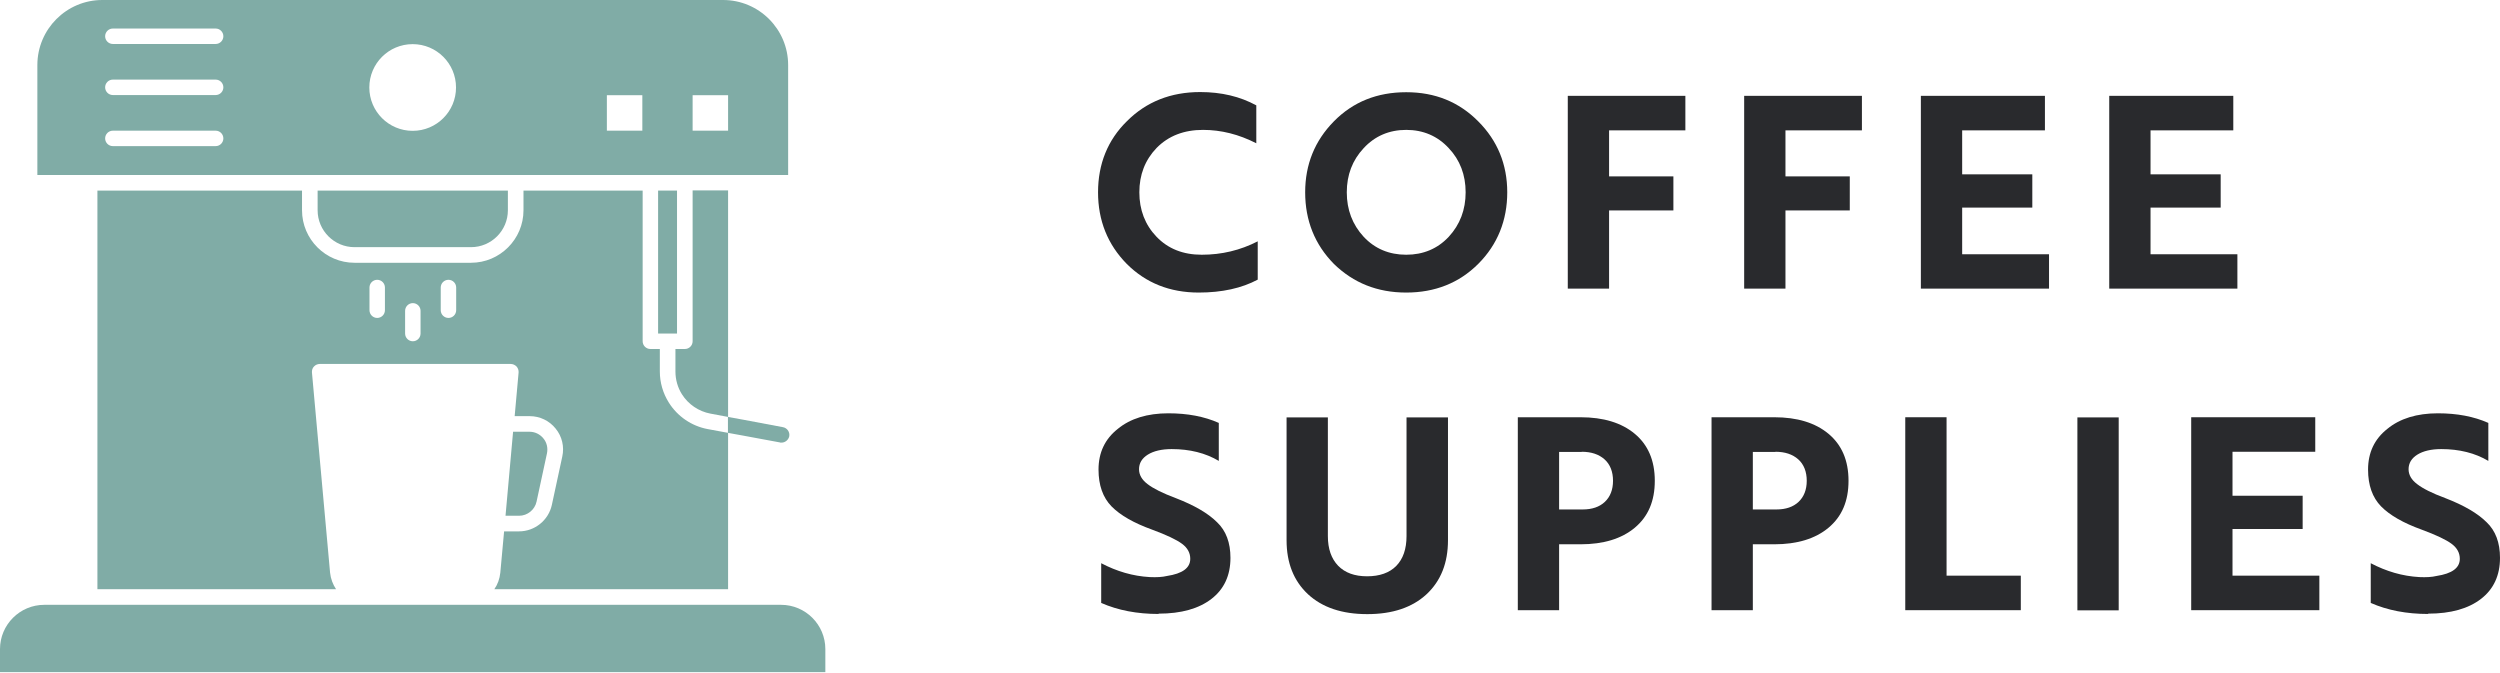
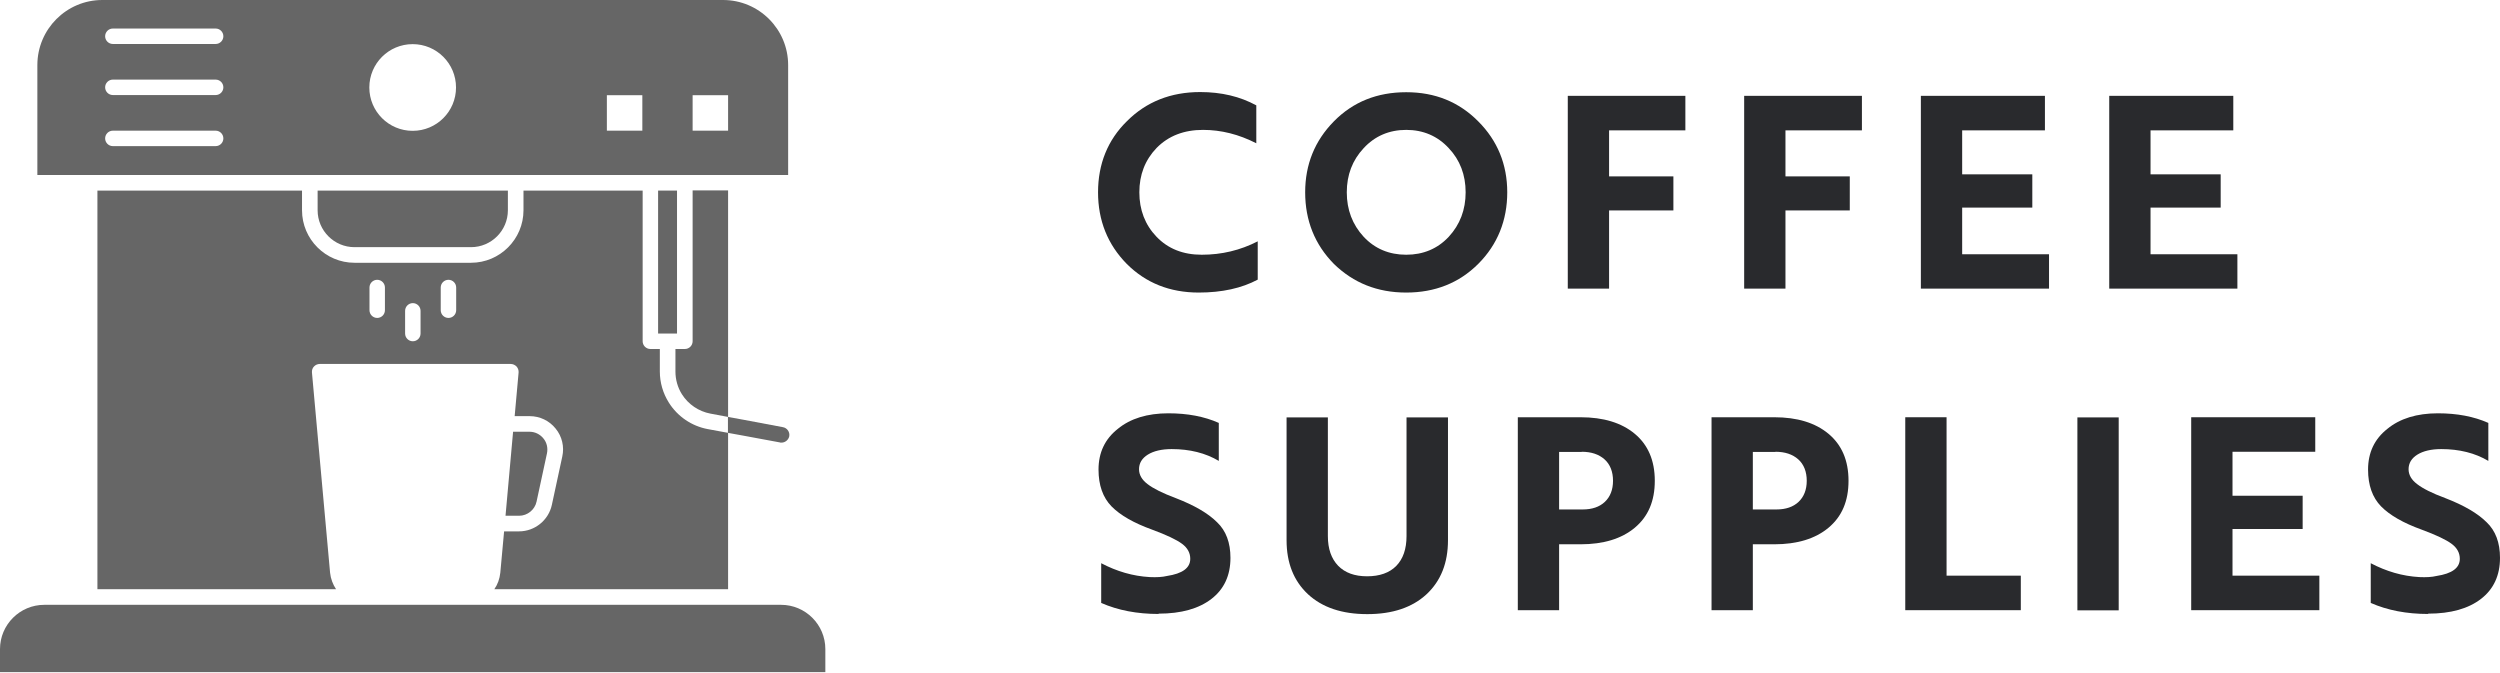
<svg xmlns="http://www.w3.org/2000/svg" id="Layer_2" data-name="Layer 2" viewBox="0 0 158.6 42.64">
  <defs>
    <style>
      .cls-1 {
-         fill: #292a2d;
+         fill: #666;
      }

      .cls-1, .cls-2 {
        stroke-width: 0px;
      }

      .cls-2 {
-         fill: #80aca6;
+         fill: #292a2d;
      }
    </style>
  </defs>
  <g id="Layer_1-2" data-name="Layer 1">
    <g>
      <g>
-         <path class="cls-1" d="m79.7,6.69v2.4c-1.11-.57-2.24-.85-3.38-.85-1.21,0-2.19.38-2.94,1.14-.74.77-1.1,1.71-1.1,2.82s.36,2.06,1.09,2.82c.73.76,1.68,1.14,2.87,1.14,1.26,0,2.44-.28,3.55-.85v2.43c-1.01.54-2.26.82-3.74.82-1.84,0-3.36-.61-4.57-1.82-1.21-1.23-1.82-2.75-1.82-4.54s.61-3.32,1.84-4.52c1.22-1.22,2.77-1.84,4.64-1.84,1.34,0,2.53.28,3.57.85Z" />
-         <path class="cls-1" d="m82.8,12.2c0-1.77.61-3.27,1.82-4.5,1.22-1.24,2.75-1.85,4.59-1.85s3.35.62,4.57,1.85c1.22,1.22,1.84,2.73,1.84,4.5s-.61,3.31-1.84,4.54c-1.21,1.21-2.74,1.82-4.57,1.82s-3.35-.61-4.59-1.82c-1.21-1.23-1.82-2.75-1.82-4.54Zm2.64,0c0,1.11.36,2.05,1.07,2.82.71.76,1.62,1.14,2.7,1.14s1.99-.38,2.7-1.14c.71-.77,1.07-1.71,1.07-2.82s-.36-2.05-1.07-2.8c-.71-.77-1.62-1.16-2.7-1.16s-1.99.39-2.7,1.16c-.71.76-1.07,1.69-1.07,2.8Z" />
-         <path class="cls-1" d="m106.92,6.08v2.19h-4.84v2.92h4.08v2.16h-4.08v4.96h-2.62V6.08h7.46Z" />
-         <path class="cls-1" d="m118.12,6.08v2.19h-4.85v2.92h4.08v2.16h-4.08v4.96h-2.62V6.08h7.46Z" />
-         <path class="cls-1" d="m129.99,16.12v2.19h-8.13V6.08h7.87v2.19h-5.25v2.79h4.45v2.11h-4.45v2.96h5.51Z" />
-         <path class="cls-1" d="m141.94,16.12v2.19h-8.13V6.08h7.87v2.19h-5.25v2.79h4.45v2.11h-4.45v2.96h5.51Z" />
-         <path class="cls-1" d="m73.5,38.95c-1.36,0-2.57-.23-3.64-.7v-2.52c.99.52,2.01.82,3.08.88.44.02.8,0,1.09-.07.99-.15,1.48-.51,1.48-1.09,0-.37-.17-.69-.52-.95-.35-.26-.98-.56-1.9-.9-1.16-.42-2.02-.91-2.58-1.48-.54-.56-.82-1.33-.82-2.33,0-1.08.41-1.94,1.22-2.58.8-.66,1.88-.99,3.21-.99,1.21,0,2.28.2,3.2.61v2.41c-.84-.5-1.84-.75-2.99-.75-.63,0-1.14.12-1.51.35-.37.23-.56.54-.56.93,0,.35.18.67.54.94.36.28.96.58,1.79.89,1.19.46,2.06.97,2.62,1.53.57.54.85,1.3.85,2.26,0,1.11-.4,1.98-1.2,2.6-.8.62-1.92.94-3.36.94Z" />
-         <path class="cls-1" d="m89.24,26.48h2.62v7.79c0,1.44-.45,2.58-1.36,3.43-.91.84-2.16,1.26-3.76,1.26s-2.85-.42-3.76-1.26c-.91-.85-1.36-1.99-1.36-3.43v-7.79h2.62v7.53c0,.81.22,1.43.65,1.88.44.45,1.05.67,1.84.67s1.42-.22,1.85-.66.65-1.07.65-1.89v-7.53Z" />
-         <path class="cls-1" d="m100.27,34.53h-1.36v4.18h-2.62v-12.24h3.98c1.45,0,2.6.35,3.44,1.05.84.7,1.27,1.69,1.27,2.98s-.42,2.27-1.27,2.98c-.84.7-1.99,1.05-3.44,1.05Zm.07-5.86h-1.43v3.65h1.5c.59,0,1.06-.16,1.4-.48s.52-.77.52-1.34-.18-1.04-.54-1.36-.84-.48-1.45-.48Z" />
-         <path class="cls-1" d="m112.56,34.53h-1.36v4.18h-2.62v-12.24h3.98c1.45,0,2.6.35,3.44,1.05.84.7,1.27,1.69,1.27,2.98s-.42,2.27-1.27,2.98c-.84.7-1.99,1.05-3.44,1.05Zm.07-5.86h-1.43v3.65h1.5c.59,0,1.06-.16,1.4-.48s.52-.77.52-1.34-.18-1.04-.54-1.36c-.36-.32-.84-.48-1.45-.48Z" />
-         <path class="cls-1" d="m128.2,36.52v2.19h-7.33v-12.24h2.62v10.05h4.71Z" />
-         <path class="cls-1" d="m134.41,26.48v12.24h-2.62v-12.24h2.62Z" />
-         <path class="cls-1" d="m147.14,36.52v2.19h-8.13v-12.24h7.87v2.19h-5.25v2.79h4.45v2.11h-4.45v2.96h5.51Z" />
-         <path class="cls-1" d="m154.04,38.95c-1.36,0-2.57-.23-3.64-.7v-2.52c.99.52,2.01.82,3.08.88.44.02.8,0,1.09-.07.99-.15,1.48-.51,1.48-1.09,0-.37-.17-.69-.52-.95s-.98-.56-1.9-.9c-1.16-.42-2.02-.91-2.58-1.48-.54-.56-.82-1.33-.82-2.33,0-1.08.41-1.94,1.22-2.58.8-.66,1.88-.99,3.21-.99,1.21,0,2.28.2,3.2.61v2.41c-.84-.5-1.84-.75-2.99-.75-.63,0-1.14.12-1.51.35-.37.23-.56.54-.56.93,0,.35.18.67.54.94.36.28.95.58,1.79.89,1.19.46,2.06.97,2.62,1.53.57.54.85,1.3.85,2.26,0,1.11-.4,1.98-1.2,2.6-.8.62-1.92.94-3.36.94Z" />
+         <path class="cls-2" d="m79.7,6.69v2.4c-1.11-.57-2.24-.85-3.38-.85-1.21,0-2.19.38-2.94,1.14-.74.77-1.1,1.71-1.1,2.82s.36,2.06,1.09,2.82c.73.76,1.68,1.14,2.87,1.14,1.26,0,2.44-.28,3.55-.85v2.43c-1.01.54-2.26.82-3.74.82-1.84,0-3.36-.61-4.57-1.82-1.21-1.23-1.82-2.75-1.82-4.54s.61-3.32,1.84-4.52c1.22-1.22,2.77-1.84,4.64-1.84,1.34,0,2.53.28,3.57.85Z" />
+         <path class="cls-2" d="m82.8,12.2c0-1.77.61-3.27,1.82-4.5,1.22-1.24,2.75-1.85,4.59-1.85s3.35.62,4.57,1.85c1.22,1.22,1.84,2.73,1.84,4.5s-.61,3.31-1.84,4.54c-1.21,1.21-2.74,1.82-4.57,1.82s-3.35-.61-4.59-1.82c-1.21-1.23-1.82-2.75-1.82-4.54Zm2.64,0c0,1.11.36,2.05,1.07,2.82.71.76,1.62,1.14,2.7,1.14s1.99-.38,2.7-1.14c.71-.77,1.07-1.71,1.07-2.82s-.36-2.05-1.07-2.8c-.71-.77-1.62-1.16-2.7-1.16s-1.99.39-2.7,1.16c-.71.76-1.07,1.69-1.07,2.8Z" />
+         <path class="cls-2" d="m106.92,6.08v2.19h-4.84v2.92h4.08v2.16h-4.08v4.96h-2.62V6.08h7.46Z" />
+         <path class="cls-2" d="m118.12,6.08v2.19h-4.85v2.92h4.08v2.16h-4.08v4.96h-2.62V6.08h7.46Z" />
+         <path class="cls-2" d="m129.99,16.12v2.19h-8.13V6.08h7.87v2.19h-5.25v2.79h4.45v2.11h-4.45v2.96h5.51Z" />
+         <path class="cls-2" d="m141.94,16.12v2.19h-8.13V6.08h7.87v2.19h-5.25v2.79h4.45v2.11h-4.45v2.96h5.51Z" />
+         <path class="cls-2" d="m73.5,38.95c-1.36,0-2.57-.23-3.64-.7v-2.52c.99.52,2.01.82,3.08.88.44.02.8,0,1.09-.07.99-.15,1.48-.51,1.48-1.09,0-.37-.17-.69-.52-.95-.35-.26-.98-.56-1.9-.9-1.16-.42-2.02-.91-2.58-1.48-.54-.56-.82-1.33-.82-2.33,0-1.08.41-1.94,1.22-2.58.8-.66,1.88-.99,3.21-.99,1.21,0,2.28.2,3.2.61v2.41c-.84-.5-1.84-.75-2.99-.75-.63,0-1.14.12-1.51.35-.37.23-.56.54-.56.93,0,.35.18.67.54.94.36.28.96.58,1.79.89,1.19.46,2.06.97,2.62,1.53.57.54.85,1.3.85,2.26,0,1.11-.4,1.98-1.2,2.6-.8.62-1.92.94-3.36.94Z" />
+         <path class="cls-2" d="m89.24,26.48h2.62v7.79c0,1.44-.45,2.58-1.36,3.43-.91.84-2.16,1.26-3.76,1.26s-2.85-.42-3.76-1.26c-.91-.85-1.36-1.99-1.36-3.43v-7.79h2.62v7.53c0,.81.22,1.43.65,1.88.44.45,1.05.67,1.84.67s1.42-.22,1.85-.66.65-1.07.65-1.89v-7.53Z" />
+         <path class="cls-2" d="m100.27,34.53h-1.36v4.18h-2.62v-12.24h3.98c1.45,0,2.6.35,3.44,1.05.84.7,1.27,1.69,1.27,2.98s-.42,2.27-1.27,2.98c-.84.7-1.99,1.05-3.44,1.05Zm.07-5.86h-1.43v3.65h1.5c.59,0,1.06-.16,1.4-.48s.52-.77.52-1.34-.18-1.04-.54-1.36-.84-.48-1.45-.48Z" />
+         <path class="cls-2" d="m112.56,34.53h-1.36v4.18h-2.62v-12.24h3.98c1.45,0,2.6.35,3.44,1.05.84.7,1.27,1.69,1.27,2.98s-.42,2.27-1.27,2.98c-.84.7-1.99,1.05-3.44,1.05Zm.07-5.86h-1.43v3.65h1.5c.59,0,1.06-.16,1.4-.48s.52-.77.52-1.34-.18-1.04-.54-1.36c-.36-.32-.84-.48-1.45-.48Z" />
+         <path class="cls-2" d="m128.2,36.52v2.19h-7.33v-12.24h2.62v10.05h4.71Z" />
+         <path class="cls-2" d="m134.41,26.48v12.24h-2.62v-12.24h2.62Z" />
+         <path class="cls-2" d="m147.14,36.52v2.19h-8.13v-12.24h7.87v2.19h-5.25v2.79h4.45v2.11h-4.45v2.96h5.51Z" />
+         <path class="cls-2" d="m154.04,38.95c-1.36,0-2.57-.23-3.64-.7v-2.52c.99.52,2.01.82,3.08.88.44.02.8,0,1.09-.07.99-.15,1.48-.51,1.48-1.09,0-.37-.17-.69-.52-.95s-.98-.56-1.9-.9c-1.16-.42-2.02-.91-2.58-1.48-.54-.56-.82-1.33-.82-2.33,0-1.08.41-1.94,1.22-2.58.8-.66,1.88-.99,3.21-.99,1.21,0,2.28.2,3.2.61v2.41c-.84-.5-1.84-.75-2.99-.75-.63,0-1.14.12-1.51.35-.37.23-.56.54-.56.93,0,.35.18.67.54.94.36.28.95.58,1.79.89,1.19.46,2.06.97,2.62,1.53.57.54.85,1.3.85,2.26,0,1.11-.4,1.98-1.2,2.6-.8.62-1.92.94-3.36.94Z" />
      </g>
      <g>
-         <path class="cls-2" d="m49.55,38.37H2.81c-1.55,0-2.81,1.26-2.81,2.81v1.46h52.36v-1.46c0-1.55-1.26-2.81-2.81-2.81Z" />
-         <path class="cls-2" d="m31.74,36.33c-.04.39-.17.75-.38,1.05h14.83v-9.92l-1.3-.24c-1.01-.19-1.91-.8-2.46-1.68-.37-.59-.57-1.27-.57-1.97v-1.43h-.6c-.27,0-.49-.22-.49-.49v-9.56h-7.56v1.25c0,1.83-1.49,3.33-3.33,3.33h-7.39c-1.83,0-3.33-1.49-3.33-3.33v-1.25H6.18v25.29h15.14c-.2-.3-.34-.66-.38-1.05l-1.15-12.7c-.01-.14.03-.28.13-.38.09-.1.23-.16.36-.16h12.12c.14,0,.27.06.37.16.09.1.14.24.13.38l-.25,2.77h.95c.65,0,1.25.29,1.65.79.41.5.56,1.15.42,1.78l-.66,3.06c-.21.97-1.08,1.68-2.08,1.68h-.95l-.24,2.62Zm-7.32-16.65c0,.27-.22.49-.49.49s-.49-.22-.49-.49v-1.44c0-.27.22-.49.49-.49s.49.22.49.49v1.44Zm2.26,1.48c0,.27-.22.49-.49.49s-.49-.22-.49-.49v-1.44c0-.27.22-.49.49-.49s.49.22.49.49v1.44Zm2.26-1.48c0,.27-.22.49-.49.49s-.49-.22-.49-.49v-1.44c0-.27.22-.49.49-.49s.49.22.49.49v1.44Z" />
-         <path class="cls-2" d="m34.04,31.82l.66-3.06c.07-.34-.01-.69-.23-.95-.22-.27-.54-.42-.88-.42h-1.04l-.48,5.33h.86c.53,0,1-.38,1.11-.9Z" />
-         <path class="cls-2" d="m19.65,11.1h30.35v-6.97c0-2.28-1.85-4.13-4.13-4.13H6.49C4.22,0,2.37,1.85,2.37,4.13v6.97h17.29Zm24.29-5.06h2.25v2.25h-2.25v-2.25Zm-5.44,0h2.25v2.25h-2.25v-2.25Zm-12.32-3.24c1.52,0,2.75,1.23,2.75,2.75s-1.23,2.75-2.75,2.75-2.75-1.23-2.75-2.75,1.23-2.75,2.75-2.75ZM7.16,1.81h6.52c.27,0,.49.22.49.49s-.22.49-.49.49h-6.52c-.27,0-.49-.22-.49-.49s.22-.49.49-.49Zm0,3.24h6.52c.27,0,.49.22.49.49s-.22.49-.49.49h-6.52c-.27,0-.49-.22-.49-.49s.22-.49.49-.49Zm0,3.24h6.52c.27,0,.49.22.49.49s-.22.49-.49.49h-6.52c-.27,0-.49-.22-.49-.49s.22-.49.49-.49Z" />
-         <path class="cls-2" d="m43.94,12.09v9.56c0,.27-.22.49-.49.49h-.6v1.43c0,.51.14,1.01.41,1.44.41.65,1.07,1.09,1.81,1.23l1.12.21v-14.37h-2.25Z" />
-         <path class="cls-2" d="m29.88,15.68c1.29,0,2.34-1.05,2.34-2.34v-1.25h-12.07v1.25c0,1.29,1.05,2.34,2.34,2.34h7.39Z" />
-         <polygon class="cls-2" points="42.95 21.16 42.95 12.09 41.75 12.09 41.75 21.16 42.35 21.16 42.95 21.16" />
-         <path class="cls-2" d="m49.49,28.08s.06,0,.09,0c.23,0,.44-.17.49-.4.05-.27-.13-.53-.4-.58l-2.5-.47-.99-.18v1.01l.99.18,2.32.43Z" />
+         <path class="cls-1" d="m49.55,38.37H2.81c-1.55,0-2.81,1.26-2.81,2.81v1.46h52.36v-1.46c0-1.55-1.26-2.81-2.81-2.81Z" />
+         <path class="cls-1" d="m31.74,36.33c-.04.39-.17.75-.38,1.05h14.83v-9.92l-1.3-.24c-1.01-.19-1.91-.8-2.46-1.68-.37-.59-.57-1.27-.57-1.97v-1.43h-.6c-.27,0-.49-.22-.49-.49v-9.56h-7.56v1.25c0,1.83-1.49,3.33-3.33,3.33h-7.39c-1.83,0-3.33-1.49-3.33-3.33v-1.25H6.18v25.29h15.14c-.2-.3-.34-.66-.38-1.05l-1.15-12.7c-.01-.14.03-.28.13-.38.09-.1.23-.16.36-.16h12.12c.14,0,.27.06.37.16.09.1.14.24.13.38l-.25,2.77h.95c.65,0,1.25.29,1.65.79.41.5.56,1.15.42,1.78l-.66,3.06c-.21.97-1.08,1.68-2.08,1.68h-.95l-.24,2.62Zm-7.32-16.65c0,.27-.22.49-.49.49s-.49-.22-.49-.49v-1.44c0-.27.22-.49.49-.49s.49.22.49.49v1.44Zm2.26,1.48c0,.27-.22.49-.49.49s-.49-.22-.49-.49v-1.44c0-.27.22-.49.49-.49s.49.22.49.49v1.44Zm2.26-1.48c0,.27-.22.49-.49.49s-.49-.22-.49-.49v-1.44c0-.27.22-.49.49-.49s.49.22.49.49v1.44Z" />
+         <path class="cls-1" d="m34.04,31.82l.66-3.06c.07-.34-.01-.69-.23-.95-.22-.27-.54-.42-.88-.42h-1.04l-.48,5.33h.86c.53,0,1-.38,1.11-.9Z" />
+         <path class="cls-1" d="m19.65,11.1h30.35v-6.97c0-2.28-1.85-4.13-4.13-4.13H6.49C4.22,0,2.37,1.85,2.37,4.13v6.97h17.29Zm24.29-5.06h2.25v2.25h-2.25v-2.25Zm-5.44,0h2.25v2.25h-2.25v-2.25Zm-12.32-3.24c1.52,0,2.75,1.23,2.75,2.75s-1.23,2.75-2.75,2.75-2.75-1.23-2.75-2.75,1.23-2.75,2.75-2.75ZM7.16,1.81h6.52c.27,0,.49.22.49.49s-.22.49-.49.49h-6.52c-.27,0-.49-.22-.49-.49s.22-.49.49-.49Zm0,3.24h6.52c.27,0,.49.22.49.49s-.22.49-.49.49h-6.52c-.27,0-.49-.22-.49-.49s.22-.49.49-.49Zm0,3.24h6.52c.27,0,.49.22.49.49s-.22.49-.49.49h-6.52c-.27,0-.49-.22-.49-.49s.22-.49.49-.49Z" />
+         <path class="cls-1" d="m43.94,12.09v9.56c0,.27-.22.49-.49.49h-.6v1.43c0,.51.14,1.01.41,1.44.41.65,1.07,1.09,1.81,1.23l1.12.21v-14.37h-2.25Z" />
+         <path class="cls-1" d="m29.88,15.68c1.29,0,2.34-1.05,2.34-2.34v-1.25h-12.07v1.25c0,1.29,1.05,2.34,2.34,2.34h7.39Z" />
+         <polygon class="cls-1" points="42.95 21.16 42.95 12.09 41.75 12.09 41.75 21.16 42.35 21.16 42.95 21.16" />
+         <path class="cls-1" d="m49.49,28.08s.06,0,.09,0c.23,0,.44-.17.49-.4.05-.27-.13-.53-.4-.58l-2.5-.47-.99-.18v1.01l.99.18,2.32.43Z" />
      </g>
    </g>
  </g>
</svg>
